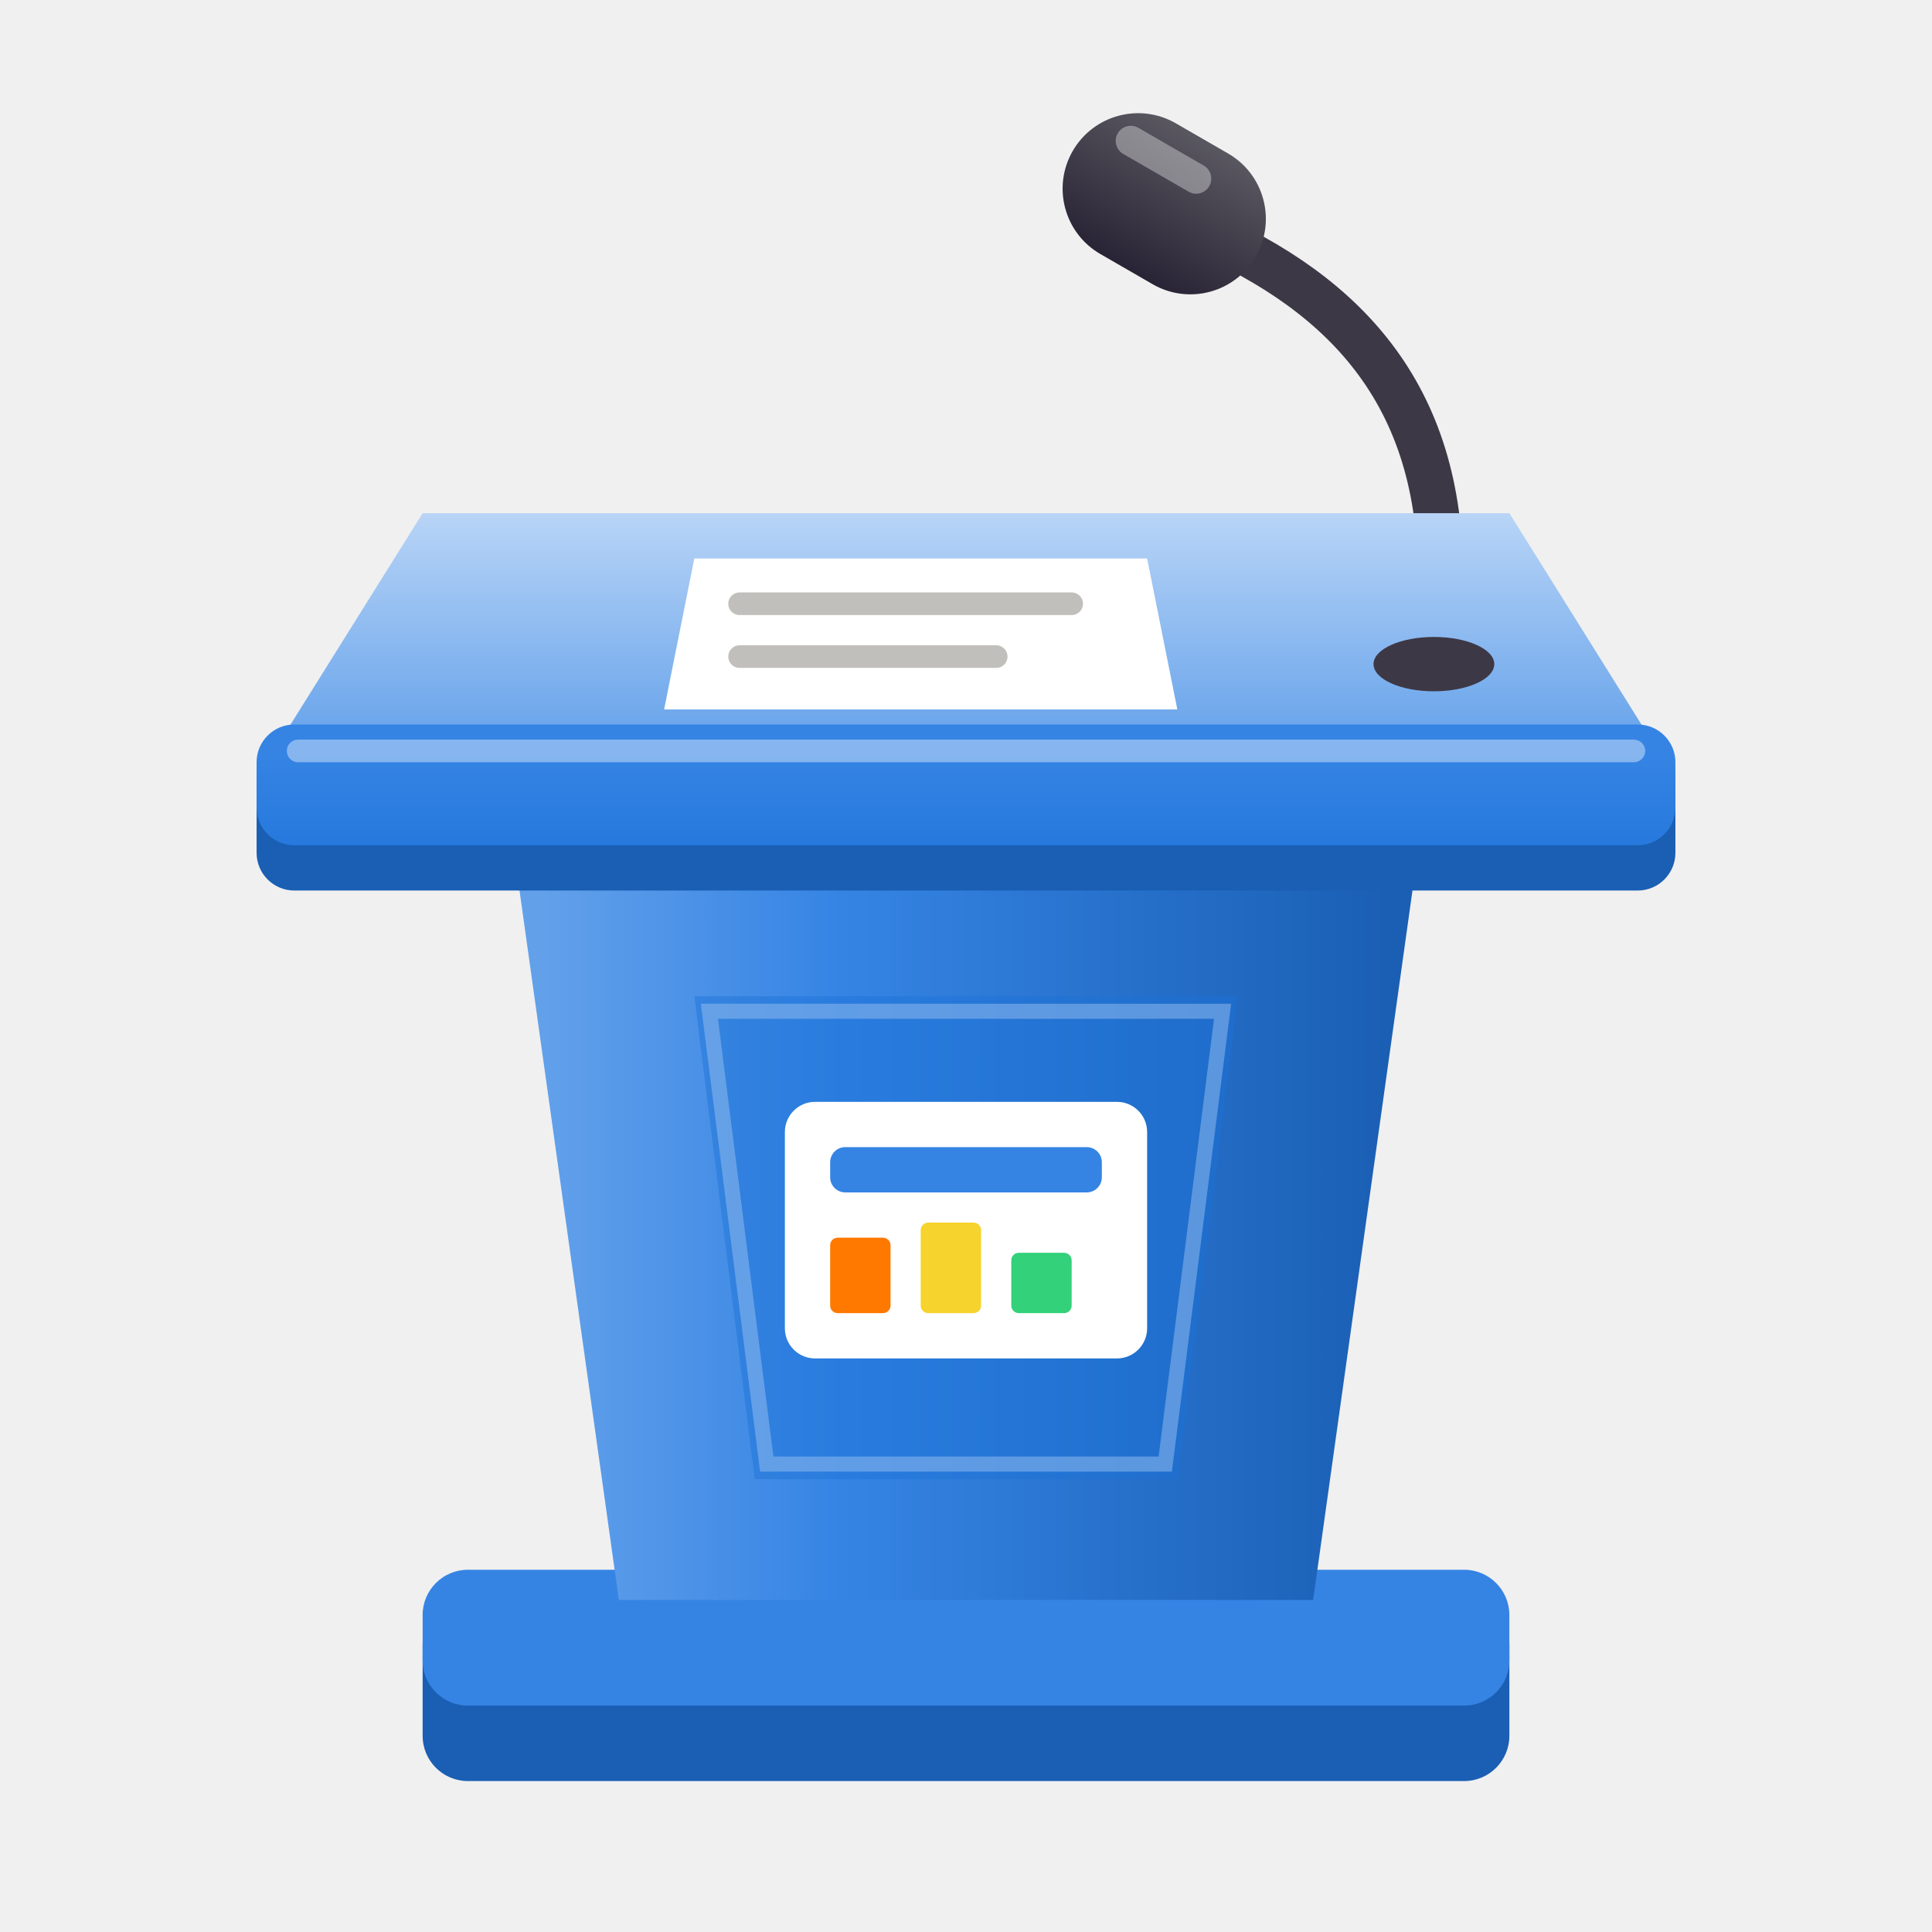
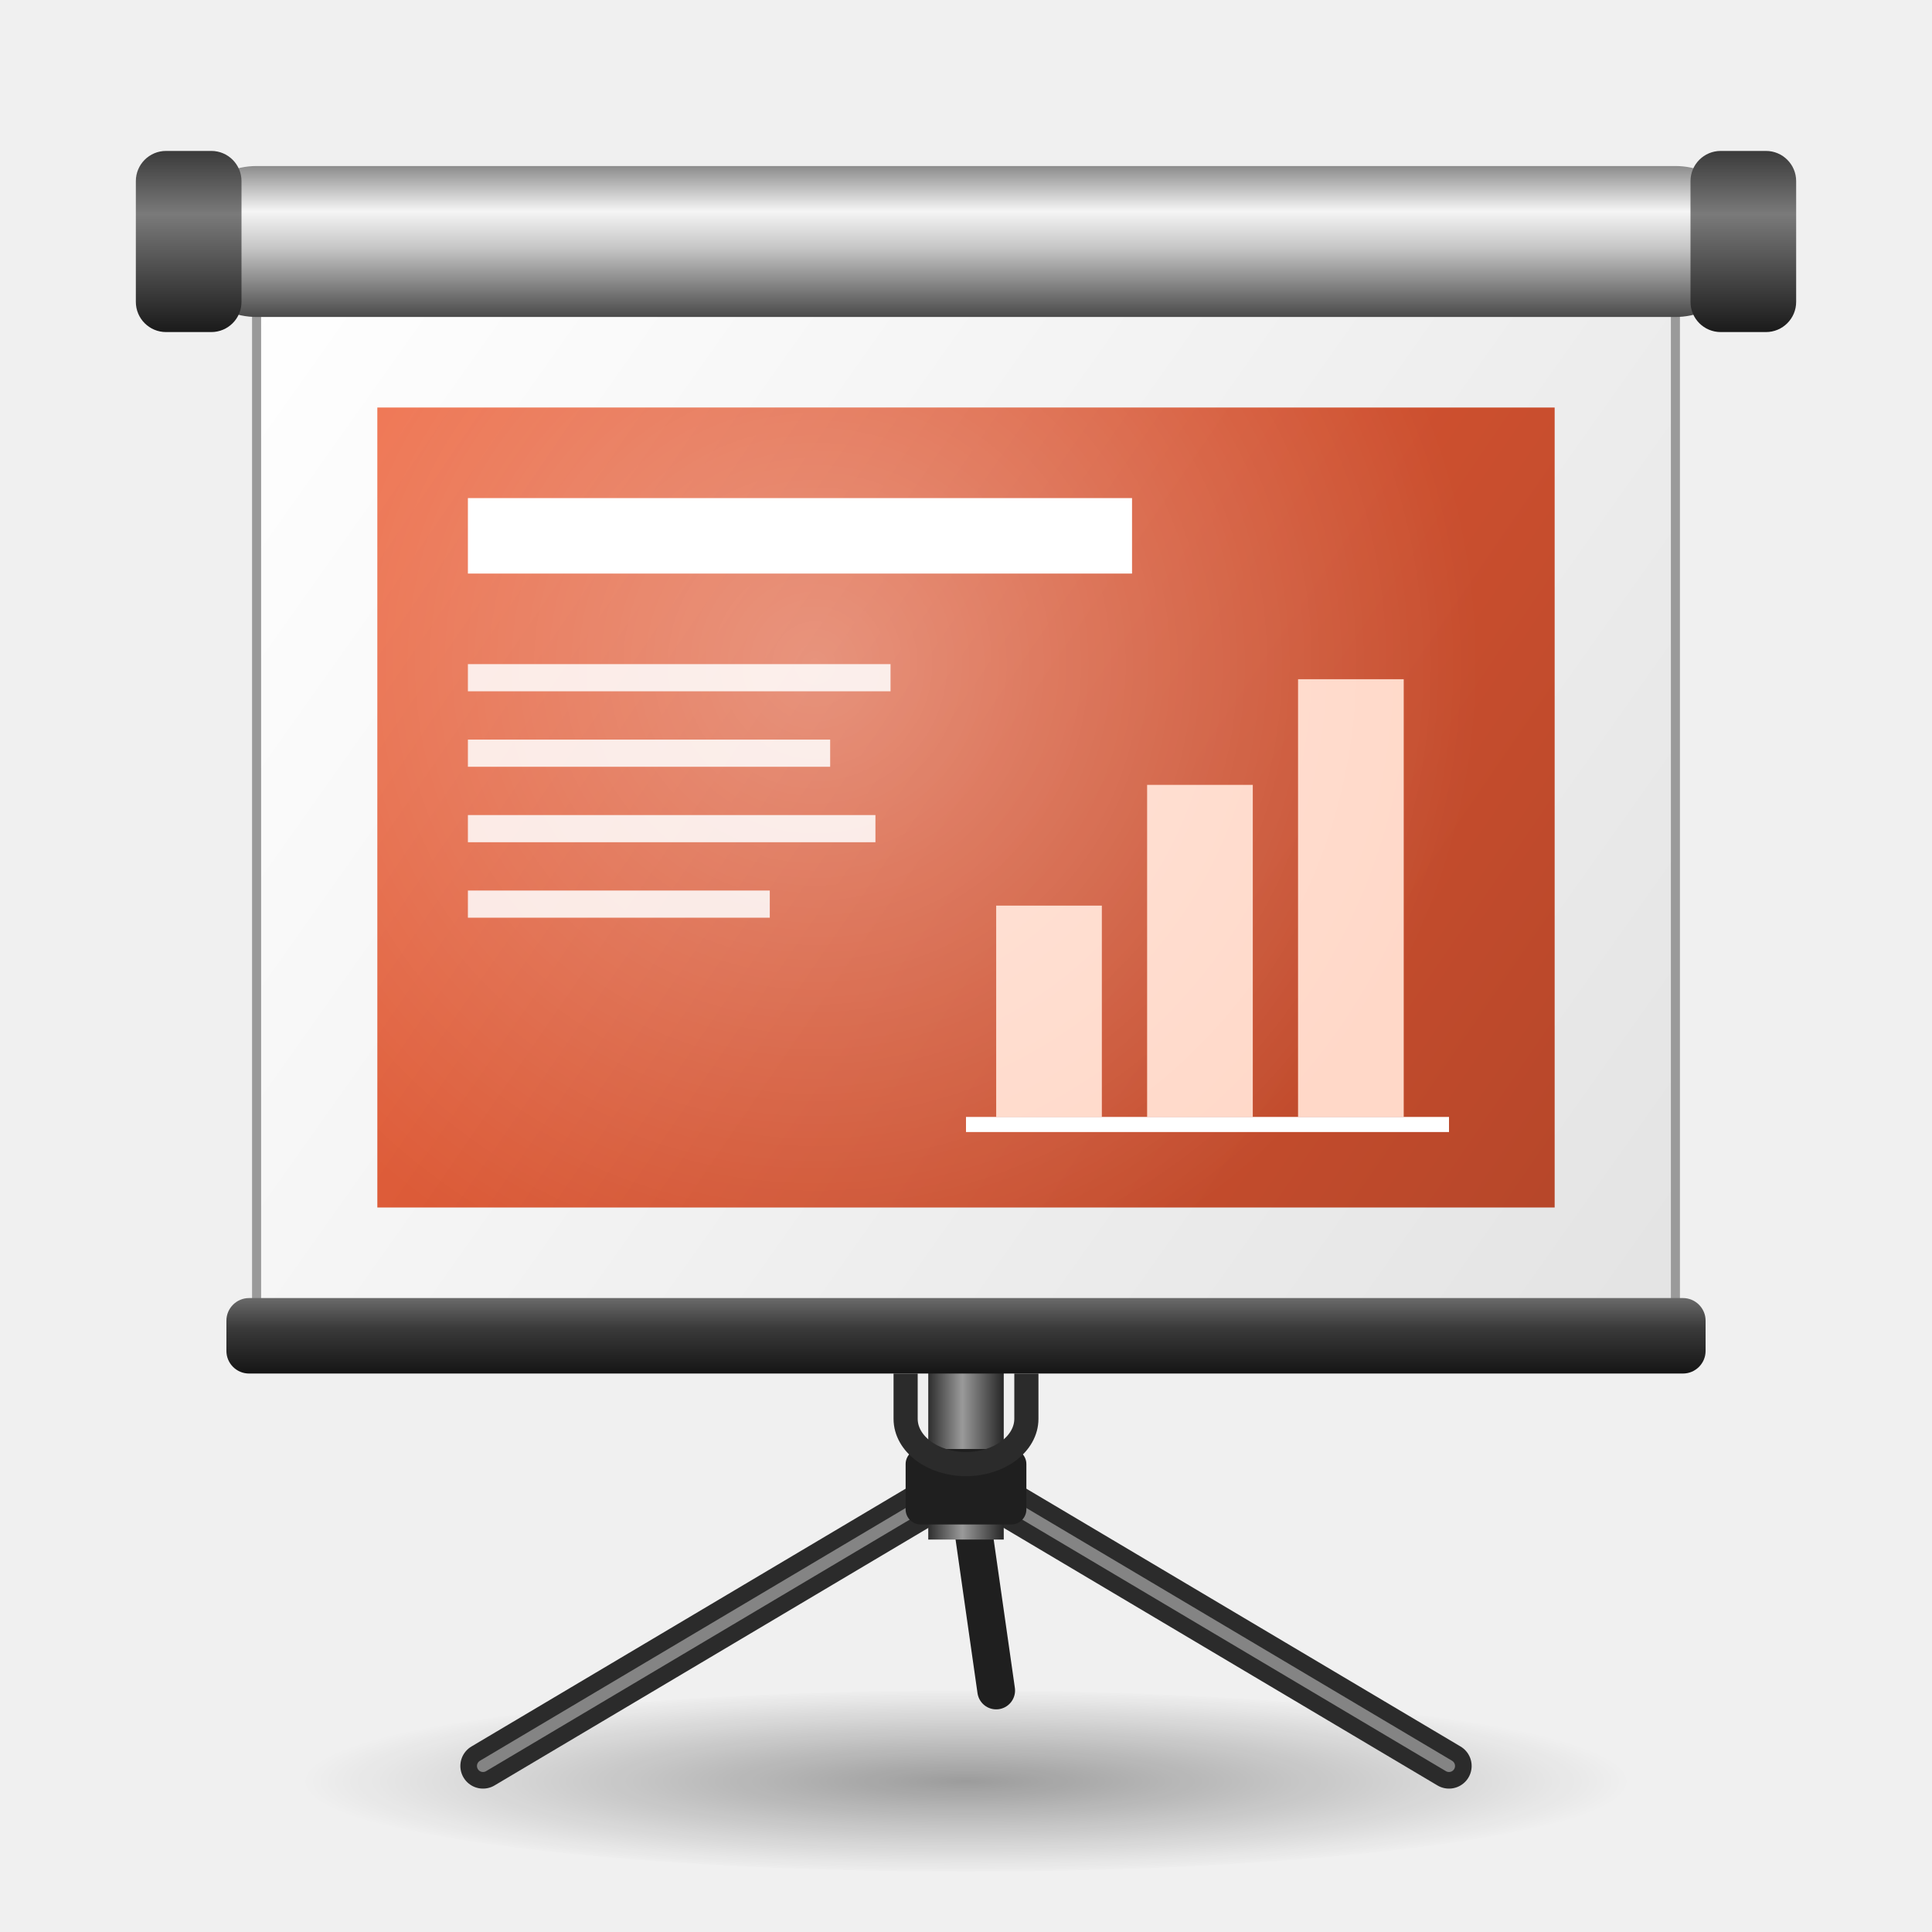
<svg xmlns="http://www.w3.org/2000/svg" width="128" height="128" viewBox="0 0 128 128">
  <defs>
-     <linearGradient id="body" x1="36" y1="0" x2="92" y2="0" gradientUnits="userSpaceOnUse">
-       <stop offset="0" stop-color="#62a0ea" />
-       <stop offset="0.35" stop-color="#3584e4" />
-       <stop offset="1" stop-color="#1a5fb4" />
+     <radialGradient id="shadow" cx="64" cy="118" r="44" gradientTransform="matrix(1 0 0 0.14 0 101.5)" gradientUnits="userSpaceOnUse">
+       <stop offset="0" stop-color="#000000" stop-opacity="0.35" />
+       <stop offset="1" stop-color="#000000" stop-opacity="0" />
+     </radialGradient>
+     <linearGradient id="case" x1="0" y1="11" x2="0" y2="21" gradientUnits="userSpaceOnUse">
+       <stop offset="0" stop-color="#8c8c8c" />
+       <stop offset="0.3" stop-color="#f5f5f5" />
+       <stop offset="0.55" stop-color="#c4c4c4" />
+       <stop offset="1" stop-color="#4a4a4a" />
    </linearGradient>
-     <linearGradient id="desk" x1="0" y1="32" x2="0" y2="50" gradientUnits="userSpaceOnUse">
-       <stop offset="0" stop-color="#c3dbf8" />
-       <stop offset="1" stop-color="#62a0ea" />
+     <linearGradient id="cap" x1="0" y1="10" x2="0" y2="22" gradientUnits="userSpaceOnUse">
+       <stop offset="0" stop-color="#3a3a3a" />
+       <stop offset="0.35" stop-color="#7a7a7a" />
+       <stop offset="1" stop-color="#1a1a1a" />
    </linearGradient>
-     <linearGradient id="lip" x1="0" y1="50" x2="0" y2="60" gradientUnits="userSpaceOnUse">
-       <stop offset="0" stop-color="#3584e4" />
-       <stop offset="1" stop-color="#1c71d8" />
+     <linearGradient id="screen" x1="16" y1="20" x2="112" y2="88" gradientUnits="userSpaceOnUse">
+       <stop offset="0" stop-color="#ffffff" />
+       <stop offset="1" stop-color="#e3e3e3" />
    </linearGradient>
-     <linearGradient id="mic" x1="0" y1="8" x2="0" y2="20" gradientUnits="userSpaceOnUse">
-       <stop offset="0" stop-color="#5e5c64" />
-       <stop offset="1" stop-color="#241f31" />
+     <linearGradient id="slide" x1="26" y1="28" x2="102" y2="80" gradientUnits="userSpaceOnUse">
+       <stop offset="0" stop-color="#ed6c47" />
+       <stop offset="0.5" stop-color="#d35230" />
+       <stop offset="1" stop-color="#b7472a" />
+     </linearGradient>
+     <radialGradient id="glow" cx="54" cy="44" r="44" gradientUnits="userSpaceOnUse">
+       <stop offset="0" stop-color="#ffffff" stop-opacity="0.35" />
+       <stop offset="1" stop-color="#ffffff" stop-opacity="0" />
+     </radialGradient>
+     <linearGradient id="metal" x1="0" y1="0" x2="1" y2="0">
+       <stop offset="0" stop-color="#2e2e2e" />
+       <stop offset="0.45" stop-color="#9a9a9a" />
+       <stop offset="1" stop-color="#262626" />
+     </linearGradient>
+     <linearGradient id="slat" x1="0" y1="86" x2="0" y2="91" gradientUnits="userSpaceOnUse">
+       <stop offset="0" stop-color="#6a6a6a" />
+       <stop offset="0.4" stop-color="#3a3a3a" />
+       <stop offset="1" stop-color="#151515" />
    </linearGradient>
  </defs>
-   <rect x="28" y="106" width="72" height="12" rx="3" fill="#1a5fb4" />
-   <rect x="28" y="104" width="72" height="9" rx="3" fill="#3584e4" />
-   <path d="M34 56 L94 56 L87 106 L41 106 Z" fill="url(#body)" />
-   <path d="M46 66 L82 66 L78 98 L50 98 Z" fill="#1c71d8" fill-opacity="0.45" />
-   <path d="M47 67 L81 67 L77.2 97 L50.8 97 Z" fill="none" stroke="#99c1f1" stroke-opacity="0.5" />
-   <rect x="52" y="73" width="24" height="17" rx="2" fill="#ffffff" />
-   <rect x="55" y="76" width="18" height="3" rx="1" fill="#3584e4" />
-   <rect x="55" y="82" width="4" height="5" rx="0.5" fill="#ff7800" />
-   <rect x="61" y="81" width="4" height="6" rx="0.5" fill="#f6d32d" />
-   <rect x="67" y="83" width="4" height="4" rx="0.5" fill="#33d17a" />
-   <path d="M95 44 C97 30 92 22 83 17" fill="none" stroke="#3d3846" stroke-width="3" stroke-linecap="round" />
-   <g transform="rotate(30 78 14)">
-     <rect x="70" y="9" width="14" height="10" rx="5" fill="url(#mic)" />
-     <rect x="72" y="10.5" width="7" height="2" rx="1" fill="#ffffff" fill-opacity="0.35" />
+   <ellipse cx="64" cy="118" rx="44" ry="6" fill="url(#shadow)" />
+   <g stroke-linecap="round" fill="none">
+     <path d="M64 98 L66 112" stroke="#1f1f1f" stroke-width="2.5" />
+     <path d="M64 98 L32 117" stroke="#2b2b2b" stroke-width="3" />
+     <path d="M64 98 L96 117" stroke="#2b2b2b" stroke-width="3" />
+     <path d="M64 98 L32 117 M64 98 L96 117" stroke="#9a9a9a" stroke-width="0.8" stroke-opacity="0.8" />
  </g>
-   <path d="M28 34 L100 34 L110 50 L18 50 Z" fill="url(#desk)" />
-   <rect x="17" y="49" width="94" height="10" rx="2.5" fill="#1a5fb4" />
-   <rect x="17" y="48" width="94" height="8" rx="2.5" fill="url(#lip)" />
-   <rect x="19" y="49" width="90" height="1.5" rx="0.75" fill="#ffffff" fill-opacity="0.4" />
-   <path d="M46 37 L76 37 L78 47 L44 47 Z" fill="#ffffff" />
-   <path d="M49 40 H71 M49 43.5 H66" stroke="#c0bfbc" stroke-width="1.5" stroke-linecap="round" />
-   <ellipse cx="95" cy="44" rx="4" ry="1.8" fill="#3d3846" />
+   <rect x="61.5" y="86" width="5" height="16" fill="url(#metal)" />
+   <rect x="60" y="96" width="8" height="5" rx="1" fill="#1f1f1f" />
+   <rect x="17" y="18" width="94" height="70" fill="url(#screen)" />
+   <rect x="17" y="18" width="94" height="70" fill="none" stroke="#9a9a9a" stroke-width="0.6" />
+   <rect x="17" y="18" width="94" height="3" fill="#000000" fill-opacity="0.08" />
+   <rect x="25" y="27" width="78" height="53" fill="url(#slide)" />
+   <rect x="31" y="33" width="44" height="5" fill="#ffffff" />
+   <g fill="#ffffff" fill-opacity="0.85">
+     <rect x="31" y="44" width="28" height="1.8" />
+     <rect x="31" y="49" width="24" height="1.8" />
+     <rect x="31" y="54" width="27" height="1.8" />
+     <rect x="31" y="59" width="20" height="1.8" />
+   </g>
+   <g fill="#ffd8c8">
+     <rect x="66" y="60" width="7" height="14" />
+     <rect x="76" y="52" width="7" height="22" />
+     <rect x="86" y="45" width="7" height="29" />
+   </g>
+   <path d="M64 74.5 H96" stroke="#ffffff" stroke-width="1" />
+   <rect x="25" y="27" width="78" height="53" fill="url(#glow)" />
+   <rect x="15" y="86" width="98" height="5" rx="1.5" fill="url(#slat)" />
+   <path d="M60 91 v3 a4 3 0 0 0 8 0 v-3" fill="none" stroke="#2b2b2b" stroke-width="1.6" />
+   <rect x="12" y="11" width="104" height="10" rx="5" fill="url(#case)" />
+   <rect x="9" y="10" width="7" height="12" rx="2" fill="url(#cap)" />
+   <rect x="112" y="10" width="7" height="12" rx="2" fill="url(#cap)" />
</svg>
